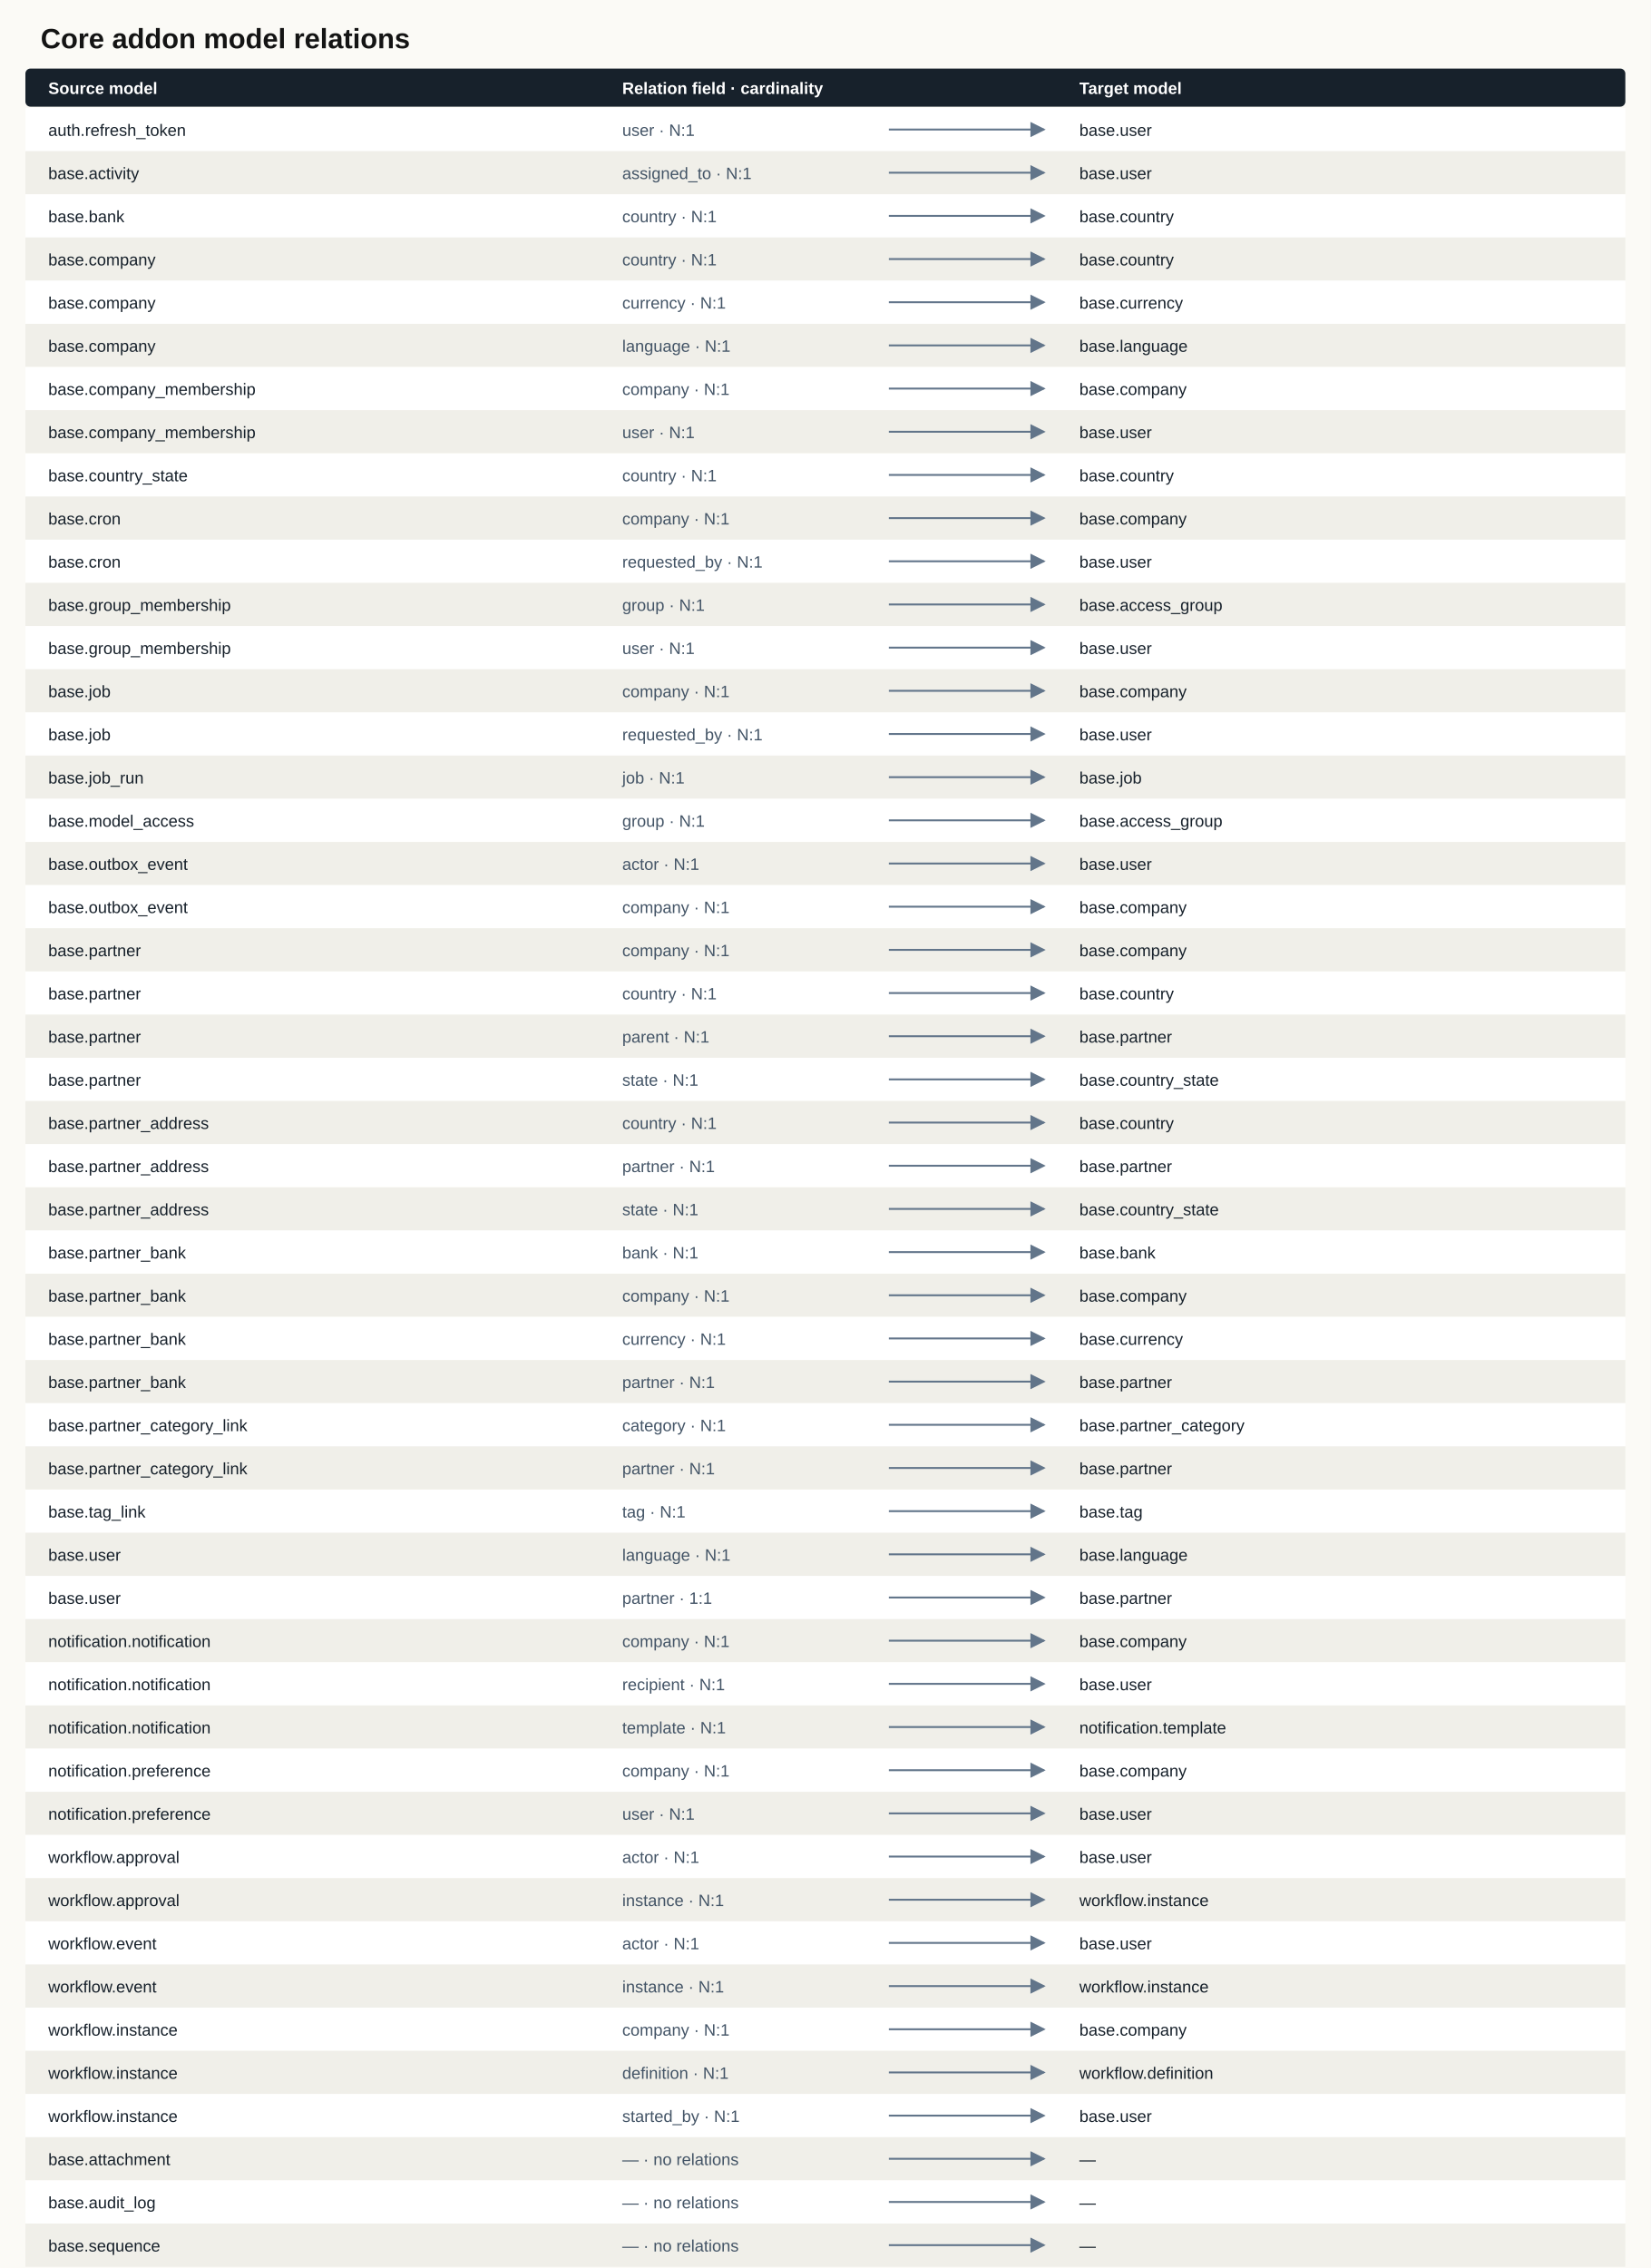
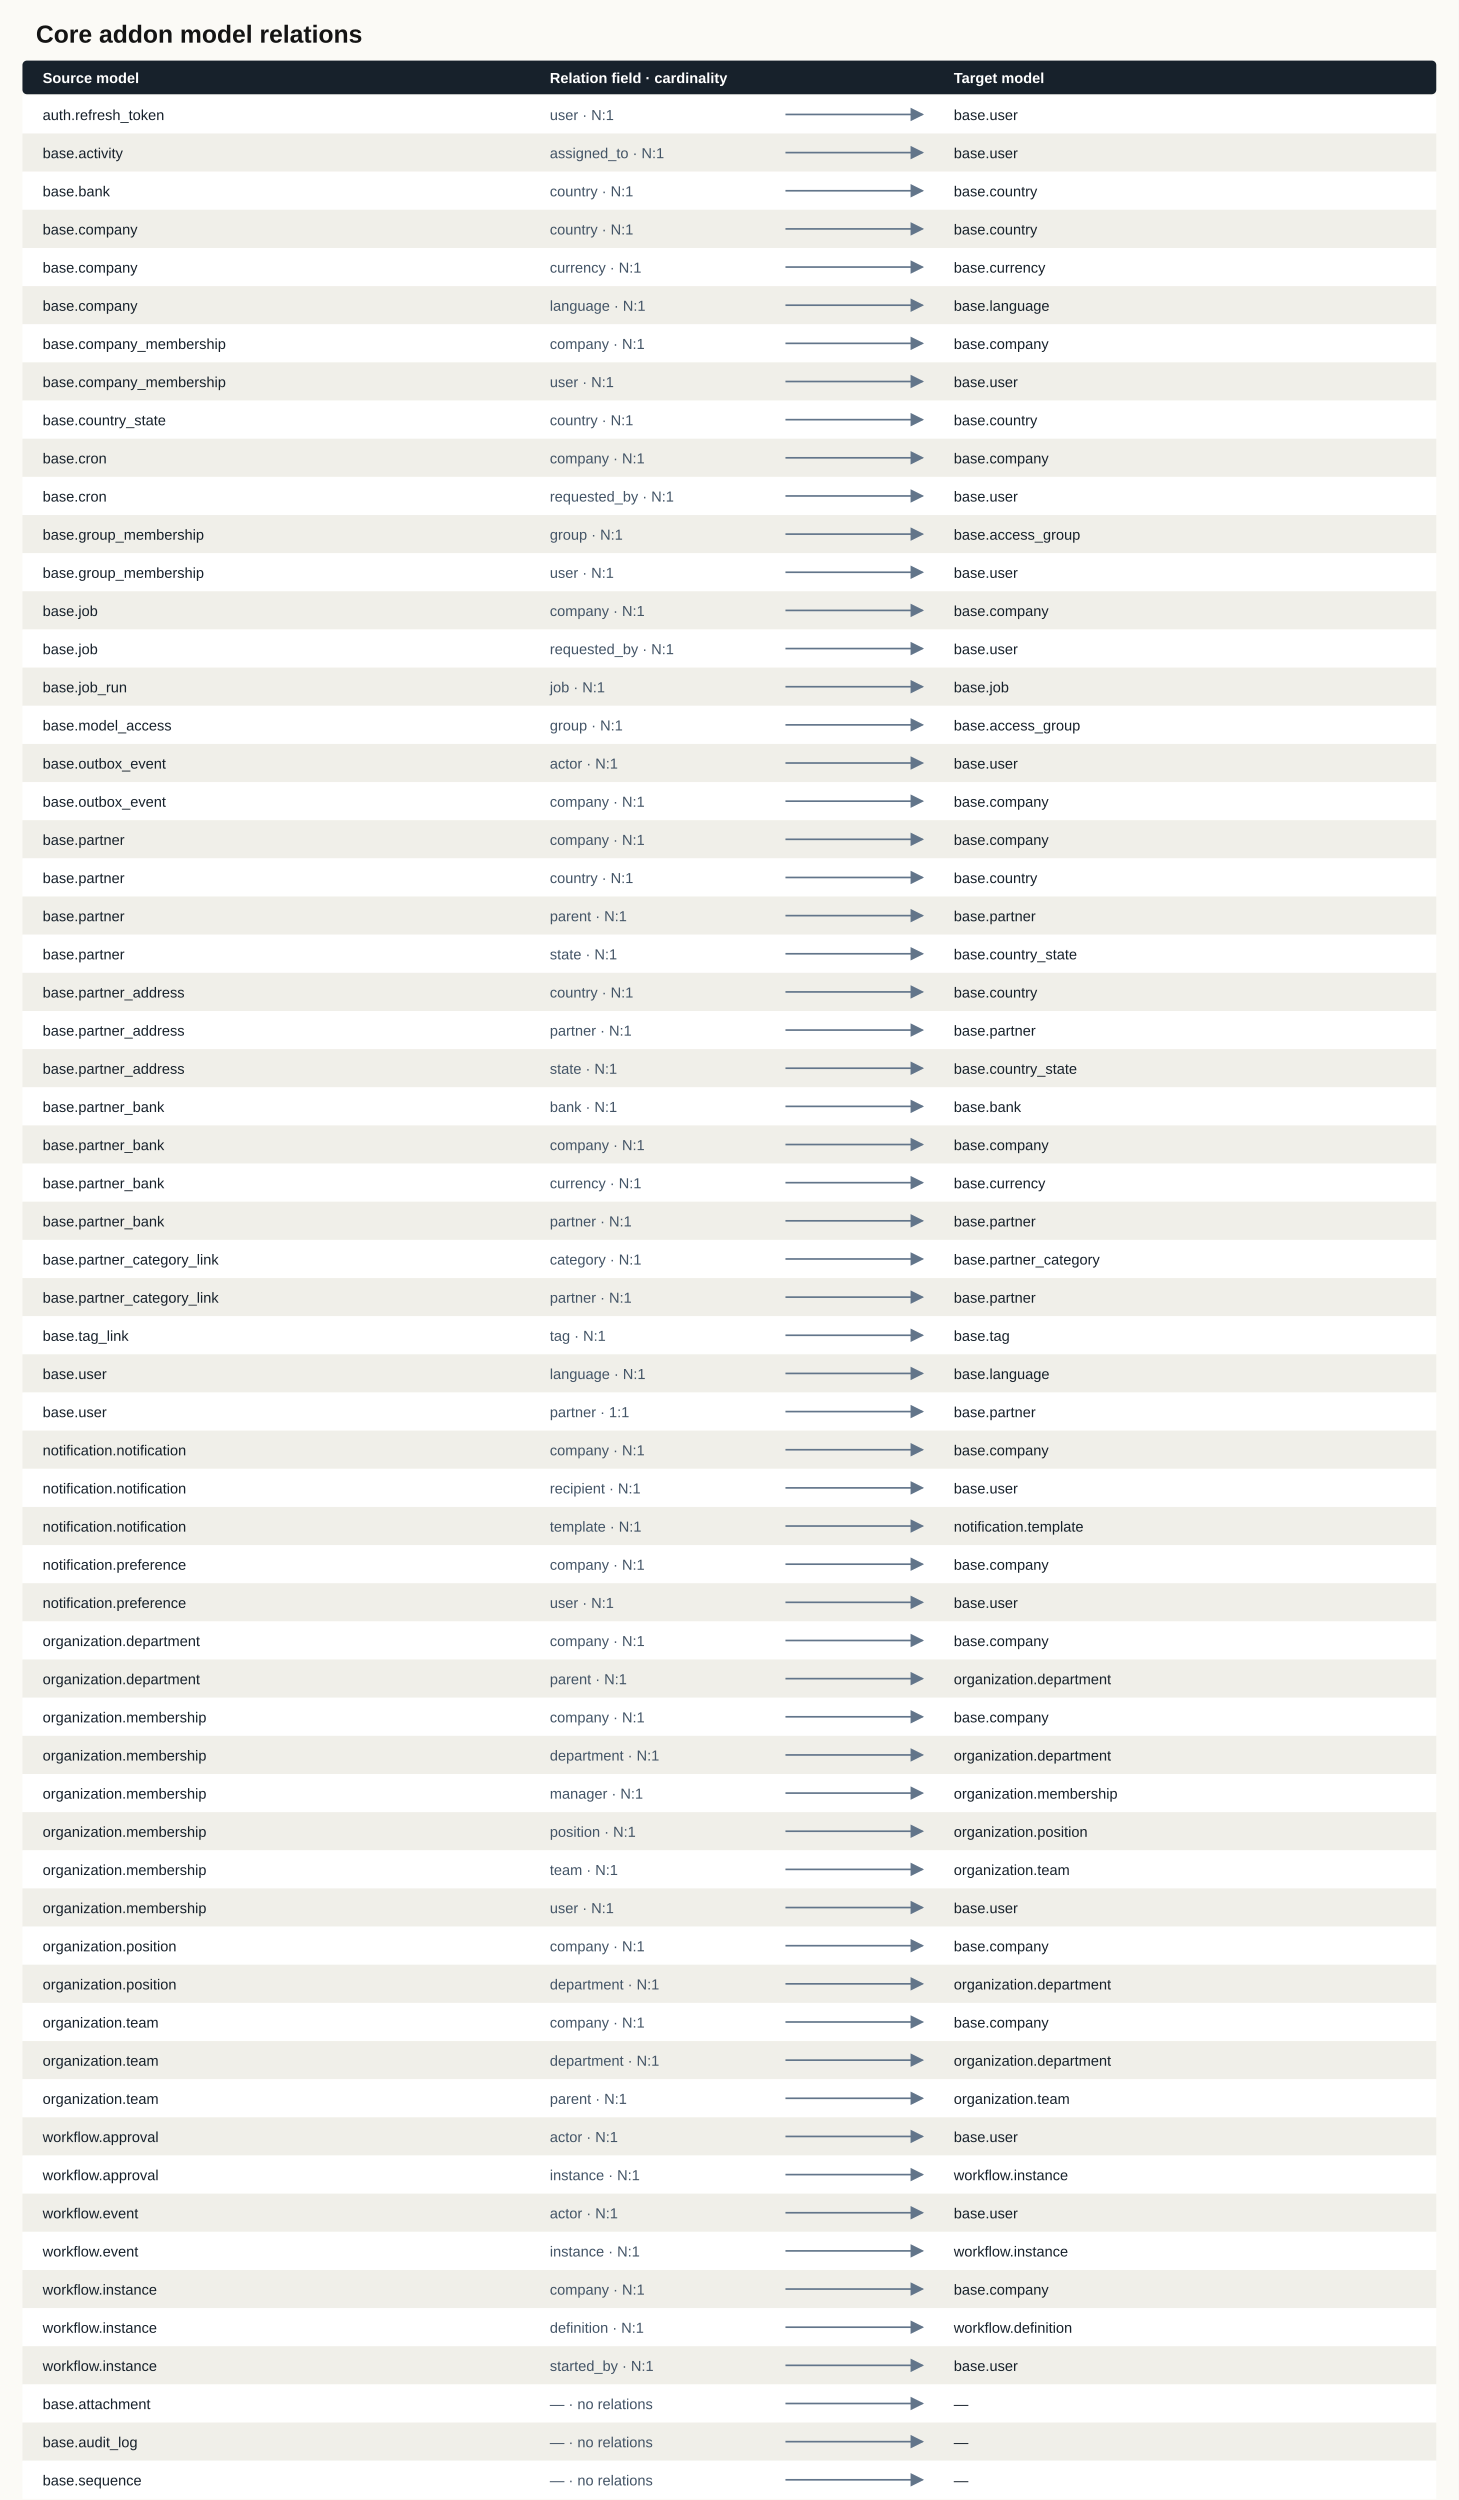
- <svg xmlns="http://www.w3.org/2000/svg" viewBox="0 0 1300 1786" role="img" aria-labelledby="diagram-title diagram-description">
+ <svg xmlns="http://www.w3.org/2000/svg" viewBox="0 0 1300 2228" role="img" aria-labelledby="diagram-title diagram-description">
  <rect width="100%" height="100%" fill="#fbfaf6" />
  <text x="32" y="38" fill="#141414" font-family="Arial,sans-serif" font-size="22" font-weight="700">Core addon model relations</text>
  <defs>
    <marker id="arrow" markerWidth="8" markerHeight="8" refX="7" refY="4" orient="auto">
      <path d="M 0 0 L 8 4 L 0 8 z" fill="#62758a" />
    </marker>
  </defs>
  <rect x="20" y="54" width="1260" height="30" rx="4" fill="#17212b" />
  <text x="38" y="74" fill="#ffffff" font-family="Arial,sans-serif" font-size="13" font-weight="700">Source model</text>
  <text x="490" y="74" fill="#ffffff" font-family="Arial,sans-serif" font-size="13" font-weight="700">Relation field · cardinality</text>
  <text x="850" y="74" fill="#ffffff" font-family="Arial,sans-serif" font-size="13" font-weight="700">Target model</text>
  <g>
    <rect x="20" y="85" width="1260" height="34" fill="#ffffff" />
    <text x="38" y="107" fill="#17212b" font-family="Arial,sans-serif" font-size="13">auth.refresh_token</text>
    <text x="490" y="107" fill="#435466" font-family="Arial,sans-serif" font-size="13">user · N:1</text>
    <path d="M 700 102 H 822" fill="none" stroke="#62758a" stroke-width="1.5" marker-end="url(#arrow)" />
    <text x="850" y="107" fill="#17212b" font-family="Arial,sans-serif" font-size="13">base.user</text>
  </g>
  <g>
    <rect x="20" y="119" width="1260" height="34" fill="#f0efe9" />
    <text x="38" y="141" fill="#17212b" font-family="Arial,sans-serif" font-size="13">base.activity</text>
    <text x="490" y="141" fill="#435466" font-family="Arial,sans-serif" font-size="13">assigned_to · N:1</text>
    <path d="M 700 136 H 822" fill="none" stroke="#62758a" stroke-width="1.5" marker-end="url(#arrow)" />
    <text x="850" y="141" fill="#17212b" font-family="Arial,sans-serif" font-size="13">base.user</text>
  </g>
  <g>
    <rect x="20" y="153" width="1260" height="34" fill="#ffffff" />
    <text x="38" y="175" fill="#17212b" font-family="Arial,sans-serif" font-size="13">base.bank</text>
    <text x="490" y="175" fill="#435466" font-family="Arial,sans-serif" font-size="13">country · N:1</text>
    <path d="M 700 170 H 822" fill="none" stroke="#62758a" stroke-width="1.5" marker-end="url(#arrow)" />
    <text x="850" y="175" fill="#17212b" font-family="Arial,sans-serif" font-size="13">base.country</text>
  </g>
  <g>
    <rect x="20" y="187" width="1260" height="34" fill="#f0efe9" />
    <text x="38" y="209" fill="#17212b" font-family="Arial,sans-serif" font-size="13">base.company</text>
    <text x="490" y="209" fill="#435466" font-family="Arial,sans-serif" font-size="13">country · N:1</text>
    <path d="M 700 204 H 822" fill="none" stroke="#62758a" stroke-width="1.5" marker-end="url(#arrow)" />
    <text x="850" y="209" fill="#17212b" font-family="Arial,sans-serif" font-size="13">base.country</text>
  </g>
  <g>
    <rect x="20" y="221" width="1260" height="34" fill="#ffffff" />
    <text x="38" y="243" fill="#17212b" font-family="Arial,sans-serif" font-size="13">base.company</text>
    <text x="490" y="243" fill="#435466" font-family="Arial,sans-serif" font-size="13">currency · N:1</text>
    <path d="M 700 238 H 822" fill="none" stroke="#62758a" stroke-width="1.5" marker-end="url(#arrow)" />
    <text x="850" y="243" fill="#17212b" font-family="Arial,sans-serif" font-size="13">base.currency</text>
  </g>
  <g>
    <rect x="20" y="255" width="1260" height="34" fill="#f0efe9" />
    <text x="38" y="277" fill="#17212b" font-family="Arial,sans-serif" font-size="13">base.company</text>
    <text x="490" y="277" fill="#435466" font-family="Arial,sans-serif" font-size="13">language · N:1</text>
    <path d="M 700 272 H 822" fill="none" stroke="#62758a" stroke-width="1.5" marker-end="url(#arrow)" />
    <text x="850" y="277" fill="#17212b" font-family="Arial,sans-serif" font-size="13">base.language</text>
  </g>
  <g>
    <rect x="20" y="289" width="1260" height="34" fill="#ffffff" />
    <text x="38" y="311" fill="#17212b" font-family="Arial,sans-serif" font-size="13">base.company_membership</text>
    <text x="490" y="311" fill="#435466" font-family="Arial,sans-serif" font-size="13">company · N:1</text>
    <path d="M 700 306 H 822" fill="none" stroke="#62758a" stroke-width="1.5" marker-end="url(#arrow)" />
    <text x="850" y="311" fill="#17212b" font-family="Arial,sans-serif" font-size="13">base.company</text>
  </g>
  <g>
    <rect x="20" y="323" width="1260" height="34" fill="#f0efe9" />
    <text x="38" y="345" fill="#17212b" font-family="Arial,sans-serif" font-size="13">base.company_membership</text>
    <text x="490" y="345" fill="#435466" font-family="Arial,sans-serif" font-size="13">user · N:1</text>
    <path d="M 700 340 H 822" fill="none" stroke="#62758a" stroke-width="1.5" marker-end="url(#arrow)" />
    <text x="850" y="345" fill="#17212b" font-family="Arial,sans-serif" font-size="13">base.user</text>
  </g>
  <g>
    <rect x="20" y="357" width="1260" height="34" fill="#ffffff" />
    <text x="38" y="379" fill="#17212b" font-family="Arial,sans-serif" font-size="13">base.country_state</text>
    <text x="490" y="379" fill="#435466" font-family="Arial,sans-serif" font-size="13">country · N:1</text>
    <path d="M 700 374 H 822" fill="none" stroke="#62758a" stroke-width="1.5" marker-end="url(#arrow)" />
    <text x="850" y="379" fill="#17212b" font-family="Arial,sans-serif" font-size="13">base.country</text>
  </g>
  <g>
    <rect x="20" y="391" width="1260" height="34" fill="#f0efe9" />
    <text x="38" y="413" fill="#17212b" font-family="Arial,sans-serif" font-size="13">base.cron</text>
    <text x="490" y="413" fill="#435466" font-family="Arial,sans-serif" font-size="13">company · N:1</text>
    <path d="M 700 408 H 822" fill="none" stroke="#62758a" stroke-width="1.5" marker-end="url(#arrow)" />
    <text x="850" y="413" fill="#17212b" font-family="Arial,sans-serif" font-size="13">base.company</text>
  </g>
  <g>
    <rect x="20" y="425" width="1260" height="34" fill="#ffffff" />
    <text x="38" y="447" fill="#17212b" font-family="Arial,sans-serif" font-size="13">base.cron</text>
    <text x="490" y="447" fill="#435466" font-family="Arial,sans-serif" font-size="13">requested_by · N:1</text>
    <path d="M 700 442 H 822" fill="none" stroke="#62758a" stroke-width="1.5" marker-end="url(#arrow)" />
    <text x="850" y="447" fill="#17212b" font-family="Arial,sans-serif" font-size="13">base.user</text>
  </g>
  <g>
    <rect x="20" y="459" width="1260" height="34" fill="#f0efe9" />
    <text x="38" y="481" fill="#17212b" font-family="Arial,sans-serif" font-size="13">base.group_membership</text>
    <text x="490" y="481" fill="#435466" font-family="Arial,sans-serif" font-size="13">group · N:1</text>
    <path d="M 700 476 H 822" fill="none" stroke="#62758a" stroke-width="1.5" marker-end="url(#arrow)" />
    <text x="850" y="481" fill="#17212b" font-family="Arial,sans-serif" font-size="13">base.access_group</text>
  </g>
  <g>
    <rect x="20" y="493" width="1260" height="34" fill="#ffffff" />
    <text x="38" y="515" fill="#17212b" font-family="Arial,sans-serif" font-size="13">base.group_membership</text>
    <text x="490" y="515" fill="#435466" font-family="Arial,sans-serif" font-size="13">user · N:1</text>
    <path d="M 700 510 H 822" fill="none" stroke="#62758a" stroke-width="1.5" marker-end="url(#arrow)" />
    <text x="850" y="515" fill="#17212b" font-family="Arial,sans-serif" font-size="13">base.user</text>
  </g>
  <g>
    <rect x="20" y="527" width="1260" height="34" fill="#f0efe9" />
    <text x="38" y="549" fill="#17212b" font-family="Arial,sans-serif" font-size="13">base.job</text>
    <text x="490" y="549" fill="#435466" font-family="Arial,sans-serif" font-size="13">company · N:1</text>
    <path d="M 700 544 H 822" fill="none" stroke="#62758a" stroke-width="1.5" marker-end="url(#arrow)" />
    <text x="850" y="549" fill="#17212b" font-family="Arial,sans-serif" font-size="13">base.company</text>
  </g>
  <g>
    <rect x="20" y="561" width="1260" height="34" fill="#ffffff" />
    <text x="38" y="583" fill="#17212b" font-family="Arial,sans-serif" font-size="13">base.job</text>
    <text x="490" y="583" fill="#435466" font-family="Arial,sans-serif" font-size="13">requested_by · N:1</text>
    <path d="M 700 578 H 822" fill="none" stroke="#62758a" stroke-width="1.5" marker-end="url(#arrow)" />
    <text x="850" y="583" fill="#17212b" font-family="Arial,sans-serif" font-size="13">base.user</text>
  </g>
  <g>
    <rect x="20" y="595" width="1260" height="34" fill="#f0efe9" />
    <text x="38" y="617" fill="#17212b" font-family="Arial,sans-serif" font-size="13">base.job_run</text>
    <text x="490" y="617" fill="#435466" font-family="Arial,sans-serif" font-size="13">job · N:1</text>
    <path d="M 700 612 H 822" fill="none" stroke="#62758a" stroke-width="1.5" marker-end="url(#arrow)" />
    <text x="850" y="617" fill="#17212b" font-family="Arial,sans-serif" font-size="13">base.job</text>
  </g>
  <g>
    <rect x="20" y="629" width="1260" height="34" fill="#ffffff" />
    <text x="38" y="651" fill="#17212b" font-family="Arial,sans-serif" font-size="13">base.model_access</text>
    <text x="490" y="651" fill="#435466" font-family="Arial,sans-serif" font-size="13">group · N:1</text>
    <path d="M 700 646 H 822" fill="none" stroke="#62758a" stroke-width="1.5" marker-end="url(#arrow)" />
    <text x="850" y="651" fill="#17212b" font-family="Arial,sans-serif" font-size="13">base.access_group</text>
  </g>
  <g>
    <rect x="20" y="663" width="1260" height="34" fill="#f0efe9" />
    <text x="38" y="685" fill="#17212b" font-family="Arial,sans-serif" font-size="13">base.outbox_event</text>
    <text x="490" y="685" fill="#435466" font-family="Arial,sans-serif" font-size="13">actor · N:1</text>
    <path d="M 700 680 H 822" fill="none" stroke="#62758a" stroke-width="1.5" marker-end="url(#arrow)" />
    <text x="850" y="685" fill="#17212b" font-family="Arial,sans-serif" font-size="13">base.user</text>
  </g>
  <g>
    <rect x="20" y="697" width="1260" height="34" fill="#ffffff" />
    <text x="38" y="719" fill="#17212b" font-family="Arial,sans-serif" font-size="13">base.outbox_event</text>
    <text x="490" y="719" fill="#435466" font-family="Arial,sans-serif" font-size="13">company · N:1</text>
    <path d="M 700 714 H 822" fill="none" stroke="#62758a" stroke-width="1.5" marker-end="url(#arrow)" />
    <text x="850" y="719" fill="#17212b" font-family="Arial,sans-serif" font-size="13">base.company</text>
  </g>
  <g>
    <rect x="20" y="731" width="1260" height="34" fill="#f0efe9" />
    <text x="38" y="753" fill="#17212b" font-family="Arial,sans-serif" font-size="13">base.partner</text>
    <text x="490" y="753" fill="#435466" font-family="Arial,sans-serif" font-size="13">company · N:1</text>
    <path d="M 700 748 H 822" fill="none" stroke="#62758a" stroke-width="1.5" marker-end="url(#arrow)" />
    <text x="850" y="753" fill="#17212b" font-family="Arial,sans-serif" font-size="13">base.company</text>
  </g>
  <g>
    <rect x="20" y="765" width="1260" height="34" fill="#ffffff" />
    <text x="38" y="787" fill="#17212b" font-family="Arial,sans-serif" font-size="13">base.partner</text>
    <text x="490" y="787" fill="#435466" font-family="Arial,sans-serif" font-size="13">country · N:1</text>
    <path d="M 700 782 H 822" fill="none" stroke="#62758a" stroke-width="1.5" marker-end="url(#arrow)" />
    <text x="850" y="787" fill="#17212b" font-family="Arial,sans-serif" font-size="13">base.country</text>
  </g>
  <g>
    <rect x="20" y="799" width="1260" height="34" fill="#f0efe9" />
    <text x="38" y="821" fill="#17212b" font-family="Arial,sans-serif" font-size="13">base.partner</text>
    <text x="490" y="821" fill="#435466" font-family="Arial,sans-serif" font-size="13">parent · N:1</text>
    <path d="M 700 816 H 822" fill="none" stroke="#62758a" stroke-width="1.5" marker-end="url(#arrow)" />
    <text x="850" y="821" fill="#17212b" font-family="Arial,sans-serif" font-size="13">base.partner</text>
  </g>
  <g>
    <rect x="20" y="833" width="1260" height="34" fill="#ffffff" />
    <text x="38" y="855" fill="#17212b" font-family="Arial,sans-serif" font-size="13">base.partner</text>
    <text x="490" y="855" fill="#435466" font-family="Arial,sans-serif" font-size="13">state · N:1</text>
    <path d="M 700 850 H 822" fill="none" stroke="#62758a" stroke-width="1.5" marker-end="url(#arrow)" />
    <text x="850" y="855" fill="#17212b" font-family="Arial,sans-serif" font-size="13">base.country_state</text>
  </g>
  <g>
    <rect x="20" y="867" width="1260" height="34" fill="#f0efe9" />
    <text x="38" y="889" fill="#17212b" font-family="Arial,sans-serif" font-size="13">base.partner_address</text>
    <text x="490" y="889" fill="#435466" font-family="Arial,sans-serif" font-size="13">country · N:1</text>
    <path d="M 700 884 H 822" fill="none" stroke="#62758a" stroke-width="1.5" marker-end="url(#arrow)" />
    <text x="850" y="889" fill="#17212b" font-family="Arial,sans-serif" font-size="13">base.country</text>
  </g>
  <g>
    <rect x="20" y="901" width="1260" height="34" fill="#ffffff" />
    <text x="38" y="923" fill="#17212b" font-family="Arial,sans-serif" font-size="13">base.partner_address</text>
    <text x="490" y="923" fill="#435466" font-family="Arial,sans-serif" font-size="13">partner · N:1</text>
    <path d="M 700 918 H 822" fill="none" stroke="#62758a" stroke-width="1.5" marker-end="url(#arrow)" />
    <text x="850" y="923" fill="#17212b" font-family="Arial,sans-serif" font-size="13">base.partner</text>
  </g>
  <g>
    <rect x="20" y="935" width="1260" height="34" fill="#f0efe9" />
    <text x="38" y="957" fill="#17212b" font-family="Arial,sans-serif" font-size="13">base.partner_address</text>
    <text x="490" y="957" fill="#435466" font-family="Arial,sans-serif" font-size="13">state · N:1</text>
    <path d="M 700 952 H 822" fill="none" stroke="#62758a" stroke-width="1.5" marker-end="url(#arrow)" />
    <text x="850" y="957" fill="#17212b" font-family="Arial,sans-serif" font-size="13">base.country_state</text>
  </g>
  <g>
    <rect x="20" y="969" width="1260" height="34" fill="#ffffff" />
    <text x="38" y="991" fill="#17212b" font-family="Arial,sans-serif" font-size="13">base.partner_bank</text>
    <text x="490" y="991" fill="#435466" font-family="Arial,sans-serif" font-size="13">bank · N:1</text>
    <path d="M 700 986 H 822" fill="none" stroke="#62758a" stroke-width="1.5" marker-end="url(#arrow)" />
    <text x="850" y="991" fill="#17212b" font-family="Arial,sans-serif" font-size="13">base.bank</text>
  </g>
  <g>
    <rect x="20" y="1003" width="1260" height="34" fill="#f0efe9" />
    <text x="38" y="1025" fill="#17212b" font-family="Arial,sans-serif" font-size="13">base.partner_bank</text>
    <text x="490" y="1025" fill="#435466" font-family="Arial,sans-serif" font-size="13">company · N:1</text>
    <path d="M 700 1020 H 822" fill="none" stroke="#62758a" stroke-width="1.5" marker-end="url(#arrow)" />
    <text x="850" y="1025" fill="#17212b" font-family="Arial,sans-serif" font-size="13">base.company</text>
  </g>
  <g>
    <rect x="20" y="1037" width="1260" height="34" fill="#ffffff" />
    <text x="38" y="1059" fill="#17212b" font-family="Arial,sans-serif" font-size="13">base.partner_bank</text>
    <text x="490" y="1059" fill="#435466" font-family="Arial,sans-serif" font-size="13">currency · N:1</text>
    <path d="M 700 1054 H 822" fill="none" stroke="#62758a" stroke-width="1.5" marker-end="url(#arrow)" />
    <text x="850" y="1059" fill="#17212b" font-family="Arial,sans-serif" font-size="13">base.currency</text>
  </g>
  <g>
    <rect x="20" y="1071" width="1260" height="34" fill="#f0efe9" />
    <text x="38" y="1093" fill="#17212b" font-family="Arial,sans-serif" font-size="13">base.partner_bank</text>
    <text x="490" y="1093" fill="#435466" font-family="Arial,sans-serif" font-size="13">partner · N:1</text>
    <path d="M 700 1088 H 822" fill="none" stroke="#62758a" stroke-width="1.5" marker-end="url(#arrow)" />
    <text x="850" y="1093" fill="#17212b" font-family="Arial,sans-serif" font-size="13">base.partner</text>
  </g>
  <g>
    <rect x="20" y="1105" width="1260" height="34" fill="#ffffff" />
    <text x="38" y="1127" fill="#17212b" font-family="Arial,sans-serif" font-size="13">base.partner_category_link</text>
    <text x="490" y="1127" fill="#435466" font-family="Arial,sans-serif" font-size="13">category · N:1</text>
    <path d="M 700 1122 H 822" fill="none" stroke="#62758a" stroke-width="1.5" marker-end="url(#arrow)" />
    <text x="850" y="1127" fill="#17212b" font-family="Arial,sans-serif" font-size="13">base.partner_category</text>
  </g>
  <g>
    <rect x="20" y="1139" width="1260" height="34" fill="#f0efe9" />
    <text x="38" y="1161" fill="#17212b" font-family="Arial,sans-serif" font-size="13">base.partner_category_link</text>
    <text x="490" y="1161" fill="#435466" font-family="Arial,sans-serif" font-size="13">partner · N:1</text>
    <path d="M 700 1156 H 822" fill="none" stroke="#62758a" stroke-width="1.5" marker-end="url(#arrow)" />
    <text x="850" y="1161" fill="#17212b" font-family="Arial,sans-serif" font-size="13">base.partner</text>
  </g>
  <g>
    <rect x="20" y="1173" width="1260" height="34" fill="#ffffff" />
    <text x="38" y="1195" fill="#17212b" font-family="Arial,sans-serif" font-size="13">base.tag_link</text>
    <text x="490" y="1195" fill="#435466" font-family="Arial,sans-serif" font-size="13">tag · N:1</text>
    <path d="M 700 1190 H 822" fill="none" stroke="#62758a" stroke-width="1.5" marker-end="url(#arrow)" />
    <text x="850" y="1195" fill="#17212b" font-family="Arial,sans-serif" font-size="13">base.tag</text>
  </g>
  <g>
    <rect x="20" y="1207" width="1260" height="34" fill="#f0efe9" />
    <text x="38" y="1229" fill="#17212b" font-family="Arial,sans-serif" font-size="13">base.user</text>
    <text x="490" y="1229" fill="#435466" font-family="Arial,sans-serif" font-size="13">language · N:1</text>
    <path d="M 700 1224 H 822" fill="none" stroke="#62758a" stroke-width="1.5" marker-end="url(#arrow)" />
    <text x="850" y="1229" fill="#17212b" font-family="Arial,sans-serif" font-size="13">base.language</text>
  </g>
  <g>
    <rect x="20" y="1241" width="1260" height="34" fill="#ffffff" />
    <text x="38" y="1263" fill="#17212b" font-family="Arial,sans-serif" font-size="13">base.user</text>
    <text x="490" y="1263" fill="#435466" font-family="Arial,sans-serif" font-size="13">partner · 1:1</text>
    <path d="M 700 1258 H 822" fill="none" stroke="#62758a" stroke-width="1.5" marker-end="url(#arrow)" />
    <text x="850" y="1263" fill="#17212b" font-family="Arial,sans-serif" font-size="13">base.partner</text>
  </g>
  <g>
    <rect x="20" y="1275" width="1260" height="34" fill="#f0efe9" />
    <text x="38" y="1297" fill="#17212b" font-family="Arial,sans-serif" font-size="13">notification.notification</text>
    <text x="490" y="1297" fill="#435466" font-family="Arial,sans-serif" font-size="13">company · N:1</text>
    <path d="M 700 1292 H 822" fill="none" stroke="#62758a" stroke-width="1.5" marker-end="url(#arrow)" />
    <text x="850" y="1297" fill="#17212b" font-family="Arial,sans-serif" font-size="13">base.company</text>
  </g>
  <g>
    <rect x="20" y="1309" width="1260" height="34" fill="#ffffff" />
    <text x="38" y="1331" fill="#17212b" font-family="Arial,sans-serif" font-size="13">notification.notification</text>
    <text x="490" y="1331" fill="#435466" font-family="Arial,sans-serif" font-size="13">recipient · N:1</text>
    <path d="M 700 1326 H 822" fill="none" stroke="#62758a" stroke-width="1.5" marker-end="url(#arrow)" />
    <text x="850" y="1331" fill="#17212b" font-family="Arial,sans-serif" font-size="13">base.user</text>
  </g>
  <g>
    <rect x="20" y="1343" width="1260" height="34" fill="#f0efe9" />
    <text x="38" y="1365" fill="#17212b" font-family="Arial,sans-serif" font-size="13">notification.notification</text>
    <text x="490" y="1365" fill="#435466" font-family="Arial,sans-serif" font-size="13">template · N:1</text>
    <path d="M 700 1360 H 822" fill="none" stroke="#62758a" stroke-width="1.5" marker-end="url(#arrow)" />
    <text x="850" y="1365" fill="#17212b" font-family="Arial,sans-serif" font-size="13">notification.template</text>
  </g>
  <g>
    <rect x="20" y="1377" width="1260" height="34" fill="#ffffff" />
    <text x="38" y="1399" fill="#17212b" font-family="Arial,sans-serif" font-size="13">notification.preference</text>
    <text x="490" y="1399" fill="#435466" font-family="Arial,sans-serif" font-size="13">company · N:1</text>
    <path d="M 700 1394 H 822" fill="none" stroke="#62758a" stroke-width="1.5" marker-end="url(#arrow)" />
    <text x="850" y="1399" fill="#17212b" font-family="Arial,sans-serif" font-size="13">base.company</text>
  </g>
  <g>
    <rect x="20" y="1411" width="1260" height="34" fill="#f0efe9" />
    <text x="38" y="1433" fill="#17212b" font-family="Arial,sans-serif" font-size="13">notification.preference</text>
    <text x="490" y="1433" fill="#435466" font-family="Arial,sans-serif" font-size="13">user · N:1</text>
    <path d="M 700 1428 H 822" fill="none" stroke="#62758a" stroke-width="1.5" marker-end="url(#arrow)" />
    <text x="850" y="1433" fill="#17212b" font-family="Arial,sans-serif" font-size="13">base.user</text>
  </g>
  <g>
    <rect x="20" y="1445" width="1260" height="34" fill="#ffffff" />
-     <text x="38" y="1467" fill="#17212b" font-family="Arial,sans-serif" font-size="13">workflow.approval</text>
-     <text x="490" y="1467" fill="#435466" font-family="Arial,sans-serif" font-size="13">actor · N:1</text>
+     <text x="38" y="1467" fill="#17212b" font-family="Arial,sans-serif" font-size="13">organization.department</text>
+     <text x="490" y="1467" fill="#435466" font-family="Arial,sans-serif" font-size="13">company · N:1</text>
    <path d="M 700 1462 H 822" fill="none" stroke="#62758a" stroke-width="1.5" marker-end="url(#arrow)" />
-     <text x="850" y="1467" fill="#17212b" font-family="Arial,sans-serif" font-size="13">base.user</text>
+     <text x="850" y="1467" fill="#17212b" font-family="Arial,sans-serif" font-size="13">base.company</text>
  </g>
  <g>
    <rect x="20" y="1479" width="1260" height="34" fill="#f0efe9" />
-     <text x="38" y="1501" fill="#17212b" font-family="Arial,sans-serif" font-size="13">workflow.approval</text>
-     <text x="490" y="1501" fill="#435466" font-family="Arial,sans-serif" font-size="13">instance · N:1</text>
+     <text x="38" y="1501" fill="#17212b" font-family="Arial,sans-serif" font-size="13">organization.department</text>
+     <text x="490" y="1501" fill="#435466" font-family="Arial,sans-serif" font-size="13">parent · N:1</text>
    <path d="M 700 1496 H 822" fill="none" stroke="#62758a" stroke-width="1.5" marker-end="url(#arrow)" />
-     <text x="850" y="1501" fill="#17212b" font-family="Arial,sans-serif" font-size="13">workflow.instance</text>
+     <text x="850" y="1501" fill="#17212b" font-family="Arial,sans-serif" font-size="13">organization.department</text>
  </g>
  <g>
    <rect x="20" y="1513" width="1260" height="34" fill="#ffffff" />
-     <text x="38" y="1535" fill="#17212b" font-family="Arial,sans-serif" font-size="13">workflow.event</text>
-     <text x="490" y="1535" fill="#435466" font-family="Arial,sans-serif" font-size="13">actor · N:1</text>
+     <text x="38" y="1535" fill="#17212b" font-family="Arial,sans-serif" font-size="13">organization.membership</text>
+     <text x="490" y="1535" fill="#435466" font-family="Arial,sans-serif" font-size="13">company · N:1</text>
    <path d="M 700 1530 H 822" fill="none" stroke="#62758a" stroke-width="1.5" marker-end="url(#arrow)" />
-     <text x="850" y="1535" fill="#17212b" font-family="Arial,sans-serif" font-size="13">base.user</text>
+     <text x="850" y="1535" fill="#17212b" font-family="Arial,sans-serif" font-size="13">base.company</text>
  </g>
  <g>
    <rect x="20" y="1547" width="1260" height="34" fill="#f0efe9" />
-     <text x="38" y="1569" fill="#17212b" font-family="Arial,sans-serif" font-size="13">workflow.event</text>
-     <text x="490" y="1569" fill="#435466" font-family="Arial,sans-serif" font-size="13">instance · N:1</text>
+     <text x="38" y="1569" fill="#17212b" font-family="Arial,sans-serif" font-size="13">organization.membership</text>
+     <text x="490" y="1569" fill="#435466" font-family="Arial,sans-serif" font-size="13">department · N:1</text>
    <path d="M 700 1564 H 822" fill="none" stroke="#62758a" stroke-width="1.5" marker-end="url(#arrow)" />
-     <text x="850" y="1569" fill="#17212b" font-family="Arial,sans-serif" font-size="13">workflow.instance</text>
+     <text x="850" y="1569" fill="#17212b" font-family="Arial,sans-serif" font-size="13">organization.department</text>
  </g>
  <g>
    <rect x="20" y="1581" width="1260" height="34" fill="#ffffff" />
-     <text x="38" y="1603" fill="#17212b" font-family="Arial,sans-serif" font-size="13">workflow.instance</text>
-     <text x="490" y="1603" fill="#435466" font-family="Arial,sans-serif" font-size="13">company · N:1</text>
+     <text x="38" y="1603" fill="#17212b" font-family="Arial,sans-serif" font-size="13">organization.membership</text>
+     <text x="490" y="1603" fill="#435466" font-family="Arial,sans-serif" font-size="13">manager · N:1</text>
    <path d="M 700 1598 H 822" fill="none" stroke="#62758a" stroke-width="1.5" marker-end="url(#arrow)" />
-     <text x="850" y="1603" fill="#17212b" font-family="Arial,sans-serif" font-size="13">base.company</text>
+     <text x="850" y="1603" fill="#17212b" font-family="Arial,sans-serif" font-size="13">organization.membership</text>
  </g>
  <g>
    <rect x="20" y="1615" width="1260" height="34" fill="#f0efe9" />
-     <text x="38" y="1637" fill="#17212b" font-family="Arial,sans-serif" font-size="13">workflow.instance</text>
-     <text x="490" y="1637" fill="#435466" font-family="Arial,sans-serif" font-size="13">definition · N:1</text>
+     <text x="38" y="1637" fill="#17212b" font-family="Arial,sans-serif" font-size="13">organization.membership</text>
+     <text x="490" y="1637" fill="#435466" font-family="Arial,sans-serif" font-size="13">position · N:1</text>
    <path d="M 700 1632 H 822" fill="none" stroke="#62758a" stroke-width="1.5" marker-end="url(#arrow)" />
-     <text x="850" y="1637" fill="#17212b" font-family="Arial,sans-serif" font-size="13">workflow.definition</text>
+     <text x="850" y="1637" fill="#17212b" font-family="Arial,sans-serif" font-size="13">organization.position</text>
  </g>
  <g>
    <rect x="20" y="1649" width="1260" height="34" fill="#ffffff" />
-     <text x="38" y="1671" fill="#17212b" font-family="Arial,sans-serif" font-size="13">workflow.instance</text>
-     <text x="490" y="1671" fill="#435466" font-family="Arial,sans-serif" font-size="13">started_by · N:1</text>
+     <text x="38" y="1671" fill="#17212b" font-family="Arial,sans-serif" font-size="13">organization.membership</text>
+     <text x="490" y="1671" fill="#435466" font-family="Arial,sans-serif" font-size="13">team · N:1</text>
    <path d="M 700 1666 H 822" fill="none" stroke="#62758a" stroke-width="1.5" marker-end="url(#arrow)" />
-     <text x="850" y="1671" fill="#17212b" font-family="Arial,sans-serif" font-size="13">base.user</text>
+     <text x="850" y="1671" fill="#17212b" font-family="Arial,sans-serif" font-size="13">organization.team</text>
  </g>
  <g>
    <rect x="20" y="1683" width="1260" height="34" fill="#f0efe9" />
-     <text x="38" y="1705" fill="#17212b" font-family="Arial,sans-serif" font-size="13">base.attachment</text>
-     <text x="490" y="1705" fill="#435466" font-family="Arial,sans-serif" font-size="13">— · no relations</text>
+     <text x="38" y="1705" fill="#17212b" font-family="Arial,sans-serif" font-size="13">organization.membership</text>
+     <text x="490" y="1705" fill="#435466" font-family="Arial,sans-serif" font-size="13">user · N:1</text>
    <path d="M 700 1700 H 822" fill="none" stroke="#62758a" stroke-width="1.5" marker-end="url(#arrow)" />
-     <text x="850" y="1705" fill="#17212b" font-family="Arial,sans-serif" font-size="13">—</text>
+     <text x="850" y="1705" fill="#17212b" font-family="Arial,sans-serif" font-size="13">base.user</text>
  </g>
  <g>
    <rect x="20" y="1717" width="1260" height="34" fill="#ffffff" />
-     <text x="38" y="1739" fill="#17212b" font-family="Arial,sans-serif" font-size="13">base.audit_log</text>
-     <text x="490" y="1739" fill="#435466" font-family="Arial,sans-serif" font-size="13">— · no relations</text>
+     <text x="38" y="1739" fill="#17212b" font-family="Arial,sans-serif" font-size="13">organization.position</text>
+     <text x="490" y="1739" fill="#435466" font-family="Arial,sans-serif" font-size="13">company · N:1</text>
    <path d="M 700 1734 H 822" fill="none" stroke="#62758a" stroke-width="1.5" marker-end="url(#arrow)" />
-     <text x="850" y="1739" fill="#17212b" font-family="Arial,sans-serif" font-size="13">—</text>
+     <text x="850" y="1739" fill="#17212b" font-family="Arial,sans-serif" font-size="13">base.company</text>
  </g>
  <g>
    <rect x="20" y="1751" width="1260" height="34" fill="#f0efe9" />
-     <text x="38" y="1773" fill="#17212b" font-family="Arial,sans-serif" font-size="13">base.sequence</text>
-     <text x="490" y="1773" fill="#435466" font-family="Arial,sans-serif" font-size="13">— · no relations</text>
+     <text x="38" y="1773" fill="#17212b" font-family="Arial,sans-serif" font-size="13">organization.position</text>
+     <text x="490" y="1773" fill="#435466" font-family="Arial,sans-serif" font-size="13">department · N:1</text>
    <path d="M 700 1768 H 822" fill="none" stroke="#62758a" stroke-width="1.5" marker-end="url(#arrow)" />
-     <text x="850" y="1773" fill="#17212b" font-family="Arial,sans-serif" font-size="13">—</text>
+     <text x="850" y="1773" fill="#17212b" font-family="Arial,sans-serif" font-size="13">organization.department</text>
+   </g>
+   <g>
+     <rect x="20" y="1785" width="1260" height="34" fill="#ffffff" />
+     <text x="38" y="1807" fill="#17212b" font-family="Arial,sans-serif" font-size="13">organization.team</text>
+     <text x="490" y="1807" fill="#435466" font-family="Arial,sans-serif" font-size="13">company · N:1</text>
+     <path d="M 700 1802 H 822" fill="none" stroke="#62758a" stroke-width="1.5" marker-end="url(#arrow)" />
+     <text x="850" y="1807" fill="#17212b" font-family="Arial,sans-serif" font-size="13">base.company</text>
+   </g>
+   <g>
+     <rect x="20" y="1819" width="1260" height="34" fill="#f0efe9" />
+     <text x="38" y="1841" fill="#17212b" font-family="Arial,sans-serif" font-size="13">organization.team</text>
+     <text x="490" y="1841" fill="#435466" font-family="Arial,sans-serif" font-size="13">department · N:1</text>
+     <path d="M 700 1836 H 822" fill="none" stroke="#62758a" stroke-width="1.5" marker-end="url(#arrow)" />
+     <text x="850" y="1841" fill="#17212b" font-family="Arial,sans-serif" font-size="13">organization.department</text>
+   </g>
+   <g>
+     <rect x="20" y="1853" width="1260" height="34" fill="#ffffff" />
+     <text x="38" y="1875" fill="#17212b" font-family="Arial,sans-serif" font-size="13">organization.team</text>
+     <text x="490" y="1875" fill="#435466" font-family="Arial,sans-serif" font-size="13">parent · N:1</text>
+     <path d="M 700 1870 H 822" fill="none" stroke="#62758a" stroke-width="1.5" marker-end="url(#arrow)" />
+     <text x="850" y="1875" fill="#17212b" font-family="Arial,sans-serif" font-size="13">organization.team</text>
+   </g>
+   <g>
+     <rect x="20" y="1887" width="1260" height="34" fill="#f0efe9" />
+     <text x="38" y="1909" fill="#17212b" font-family="Arial,sans-serif" font-size="13">workflow.approval</text>
+     <text x="490" y="1909" fill="#435466" font-family="Arial,sans-serif" font-size="13">actor · N:1</text>
+     <path d="M 700 1904 H 822" fill="none" stroke="#62758a" stroke-width="1.5" marker-end="url(#arrow)" />
+     <text x="850" y="1909" fill="#17212b" font-family="Arial,sans-serif" font-size="13">base.user</text>
+   </g>
+   <g>
+     <rect x="20" y="1921" width="1260" height="34" fill="#ffffff" />
+     <text x="38" y="1943" fill="#17212b" font-family="Arial,sans-serif" font-size="13">workflow.approval</text>
+     <text x="490" y="1943" fill="#435466" font-family="Arial,sans-serif" font-size="13">instance · N:1</text>
+     <path d="M 700 1938 H 822" fill="none" stroke="#62758a" stroke-width="1.5" marker-end="url(#arrow)" />
+     <text x="850" y="1943" fill="#17212b" font-family="Arial,sans-serif" font-size="13">workflow.instance</text>
+   </g>
+   <g>
+     <rect x="20" y="1955" width="1260" height="34" fill="#f0efe9" />
+     <text x="38" y="1977" fill="#17212b" font-family="Arial,sans-serif" font-size="13">workflow.event</text>
+     <text x="490" y="1977" fill="#435466" font-family="Arial,sans-serif" font-size="13">actor · N:1</text>
+     <path d="M 700 1972 H 822" fill="none" stroke="#62758a" stroke-width="1.5" marker-end="url(#arrow)" />
+     <text x="850" y="1977" fill="#17212b" font-family="Arial,sans-serif" font-size="13">base.user</text>
+   </g>
+   <g>
+     <rect x="20" y="1989" width="1260" height="34" fill="#ffffff" />
+     <text x="38" y="2011" fill="#17212b" font-family="Arial,sans-serif" font-size="13">workflow.event</text>
+     <text x="490" y="2011" fill="#435466" font-family="Arial,sans-serif" font-size="13">instance · N:1</text>
+     <path d="M 700 2006 H 822" fill="none" stroke="#62758a" stroke-width="1.5" marker-end="url(#arrow)" />
+     <text x="850" y="2011" fill="#17212b" font-family="Arial,sans-serif" font-size="13">workflow.instance</text>
+   </g>
+   <g>
+     <rect x="20" y="2023" width="1260" height="34" fill="#f0efe9" />
+     <text x="38" y="2045" fill="#17212b" font-family="Arial,sans-serif" font-size="13">workflow.instance</text>
+     <text x="490" y="2045" fill="#435466" font-family="Arial,sans-serif" font-size="13">company · N:1</text>
+     <path d="M 700 2040 H 822" fill="none" stroke="#62758a" stroke-width="1.5" marker-end="url(#arrow)" />
+     <text x="850" y="2045" fill="#17212b" font-family="Arial,sans-serif" font-size="13">base.company</text>
+   </g>
+   <g>
+     <rect x="20" y="2057" width="1260" height="34" fill="#ffffff" />
+     <text x="38" y="2079" fill="#17212b" font-family="Arial,sans-serif" font-size="13">workflow.instance</text>
+     <text x="490" y="2079" fill="#435466" font-family="Arial,sans-serif" font-size="13">definition · N:1</text>
+     <path d="M 700 2074 H 822" fill="none" stroke="#62758a" stroke-width="1.5" marker-end="url(#arrow)" />
+     <text x="850" y="2079" fill="#17212b" font-family="Arial,sans-serif" font-size="13">workflow.definition</text>
+   </g>
+   <g>
+     <rect x="20" y="2091" width="1260" height="34" fill="#f0efe9" />
+     <text x="38" y="2113" fill="#17212b" font-family="Arial,sans-serif" font-size="13">workflow.instance</text>
+     <text x="490" y="2113" fill="#435466" font-family="Arial,sans-serif" font-size="13">started_by · N:1</text>
+     <path d="M 700 2108 H 822" fill="none" stroke="#62758a" stroke-width="1.5" marker-end="url(#arrow)" />
+     <text x="850" y="2113" fill="#17212b" font-family="Arial,sans-serif" font-size="13">base.user</text>
+   </g>
+   <g>
+     <rect x="20" y="2125" width="1260" height="34" fill="#ffffff" />
+     <text x="38" y="2147" fill="#17212b" font-family="Arial,sans-serif" font-size="13">base.attachment</text>
+     <text x="490" y="2147" fill="#435466" font-family="Arial,sans-serif" font-size="13">— · no relations</text>
+     <path d="M 700 2142 H 822" fill="none" stroke="#62758a" stroke-width="1.5" marker-end="url(#arrow)" />
+     <text x="850" y="2147" fill="#17212b" font-family="Arial,sans-serif" font-size="13">—</text>
+   </g>
+   <g>
+     <rect x="20" y="2159" width="1260" height="34" fill="#f0efe9" />
+     <text x="38" y="2181" fill="#17212b" font-family="Arial,sans-serif" font-size="13">base.audit_log</text>
+     <text x="490" y="2181" fill="#435466" font-family="Arial,sans-serif" font-size="13">— · no relations</text>
+     <path d="M 700 2176 H 822" fill="none" stroke="#62758a" stroke-width="1.5" marker-end="url(#arrow)" />
+     <text x="850" y="2181" fill="#17212b" font-family="Arial,sans-serif" font-size="13">—</text>
+   </g>
+   <g>
+     <rect x="20" y="2193" width="1260" height="34" fill="#ffffff" />
+     <text x="38" y="2215" fill="#17212b" font-family="Arial,sans-serif" font-size="13">base.sequence</text>
+     <text x="490" y="2215" fill="#435466" font-family="Arial,sans-serif" font-size="13">— · no relations</text>
+     <path d="M 700 2210 H 822" fill="none" stroke="#62758a" stroke-width="1.5" marker-end="url(#arrow)" />
+     <text x="850" y="2215" fill="#17212b" font-family="Arial,sans-serif" font-size="13">—</text>
  </g>
</svg>
